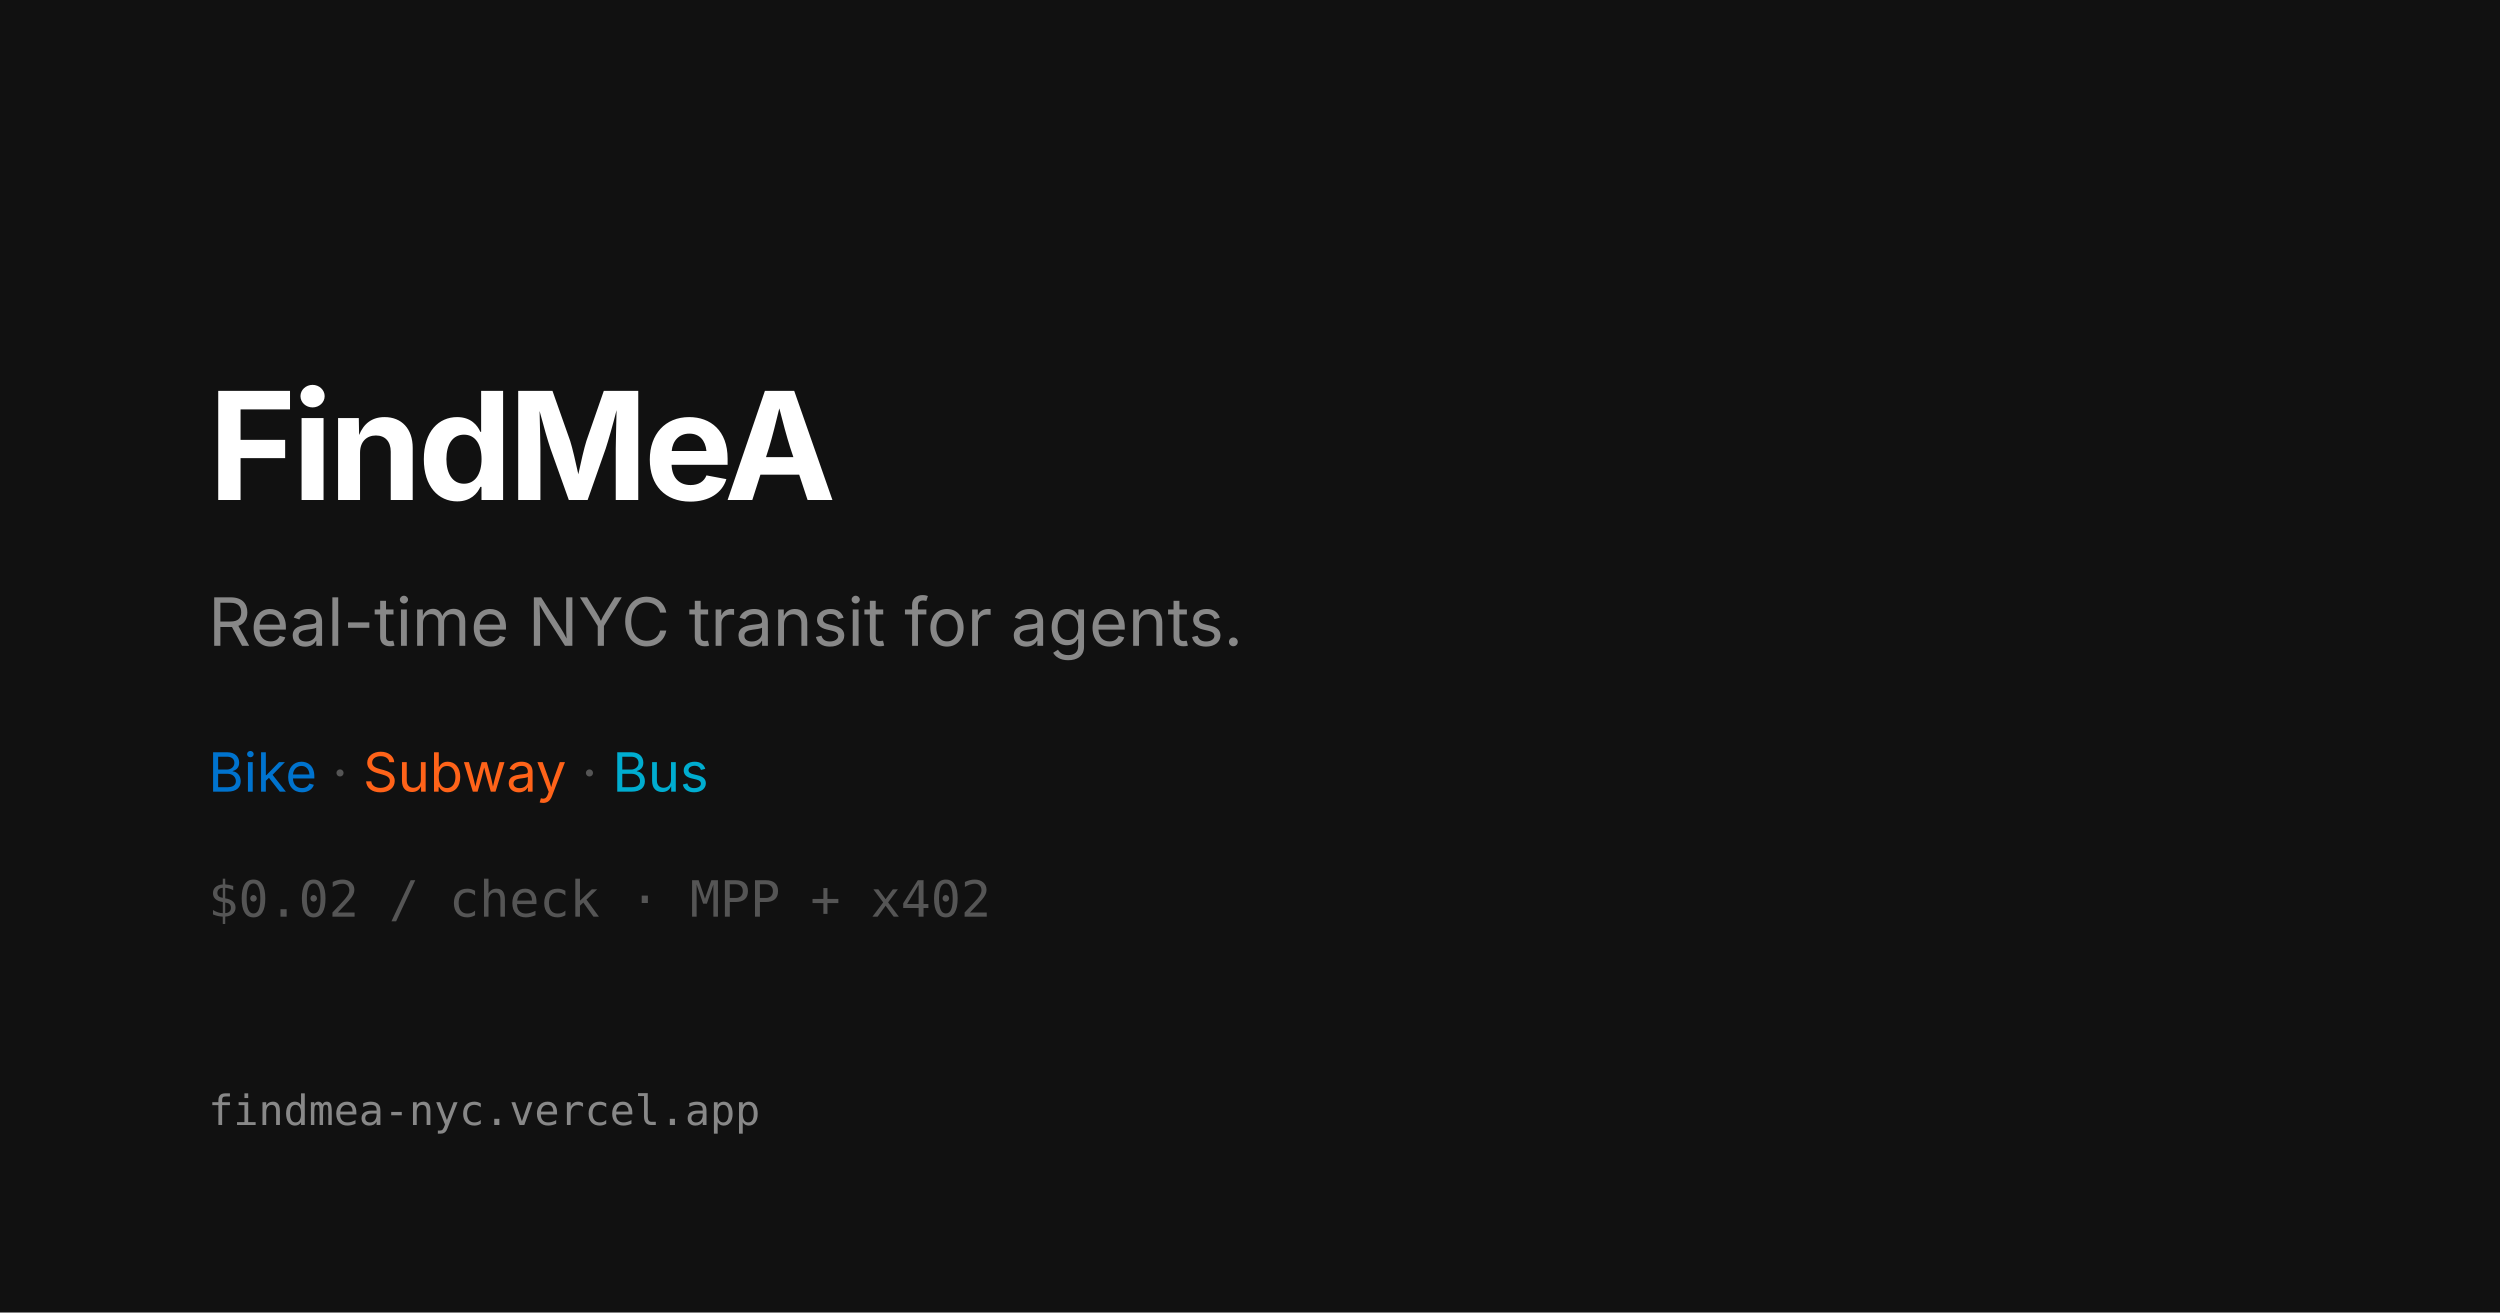
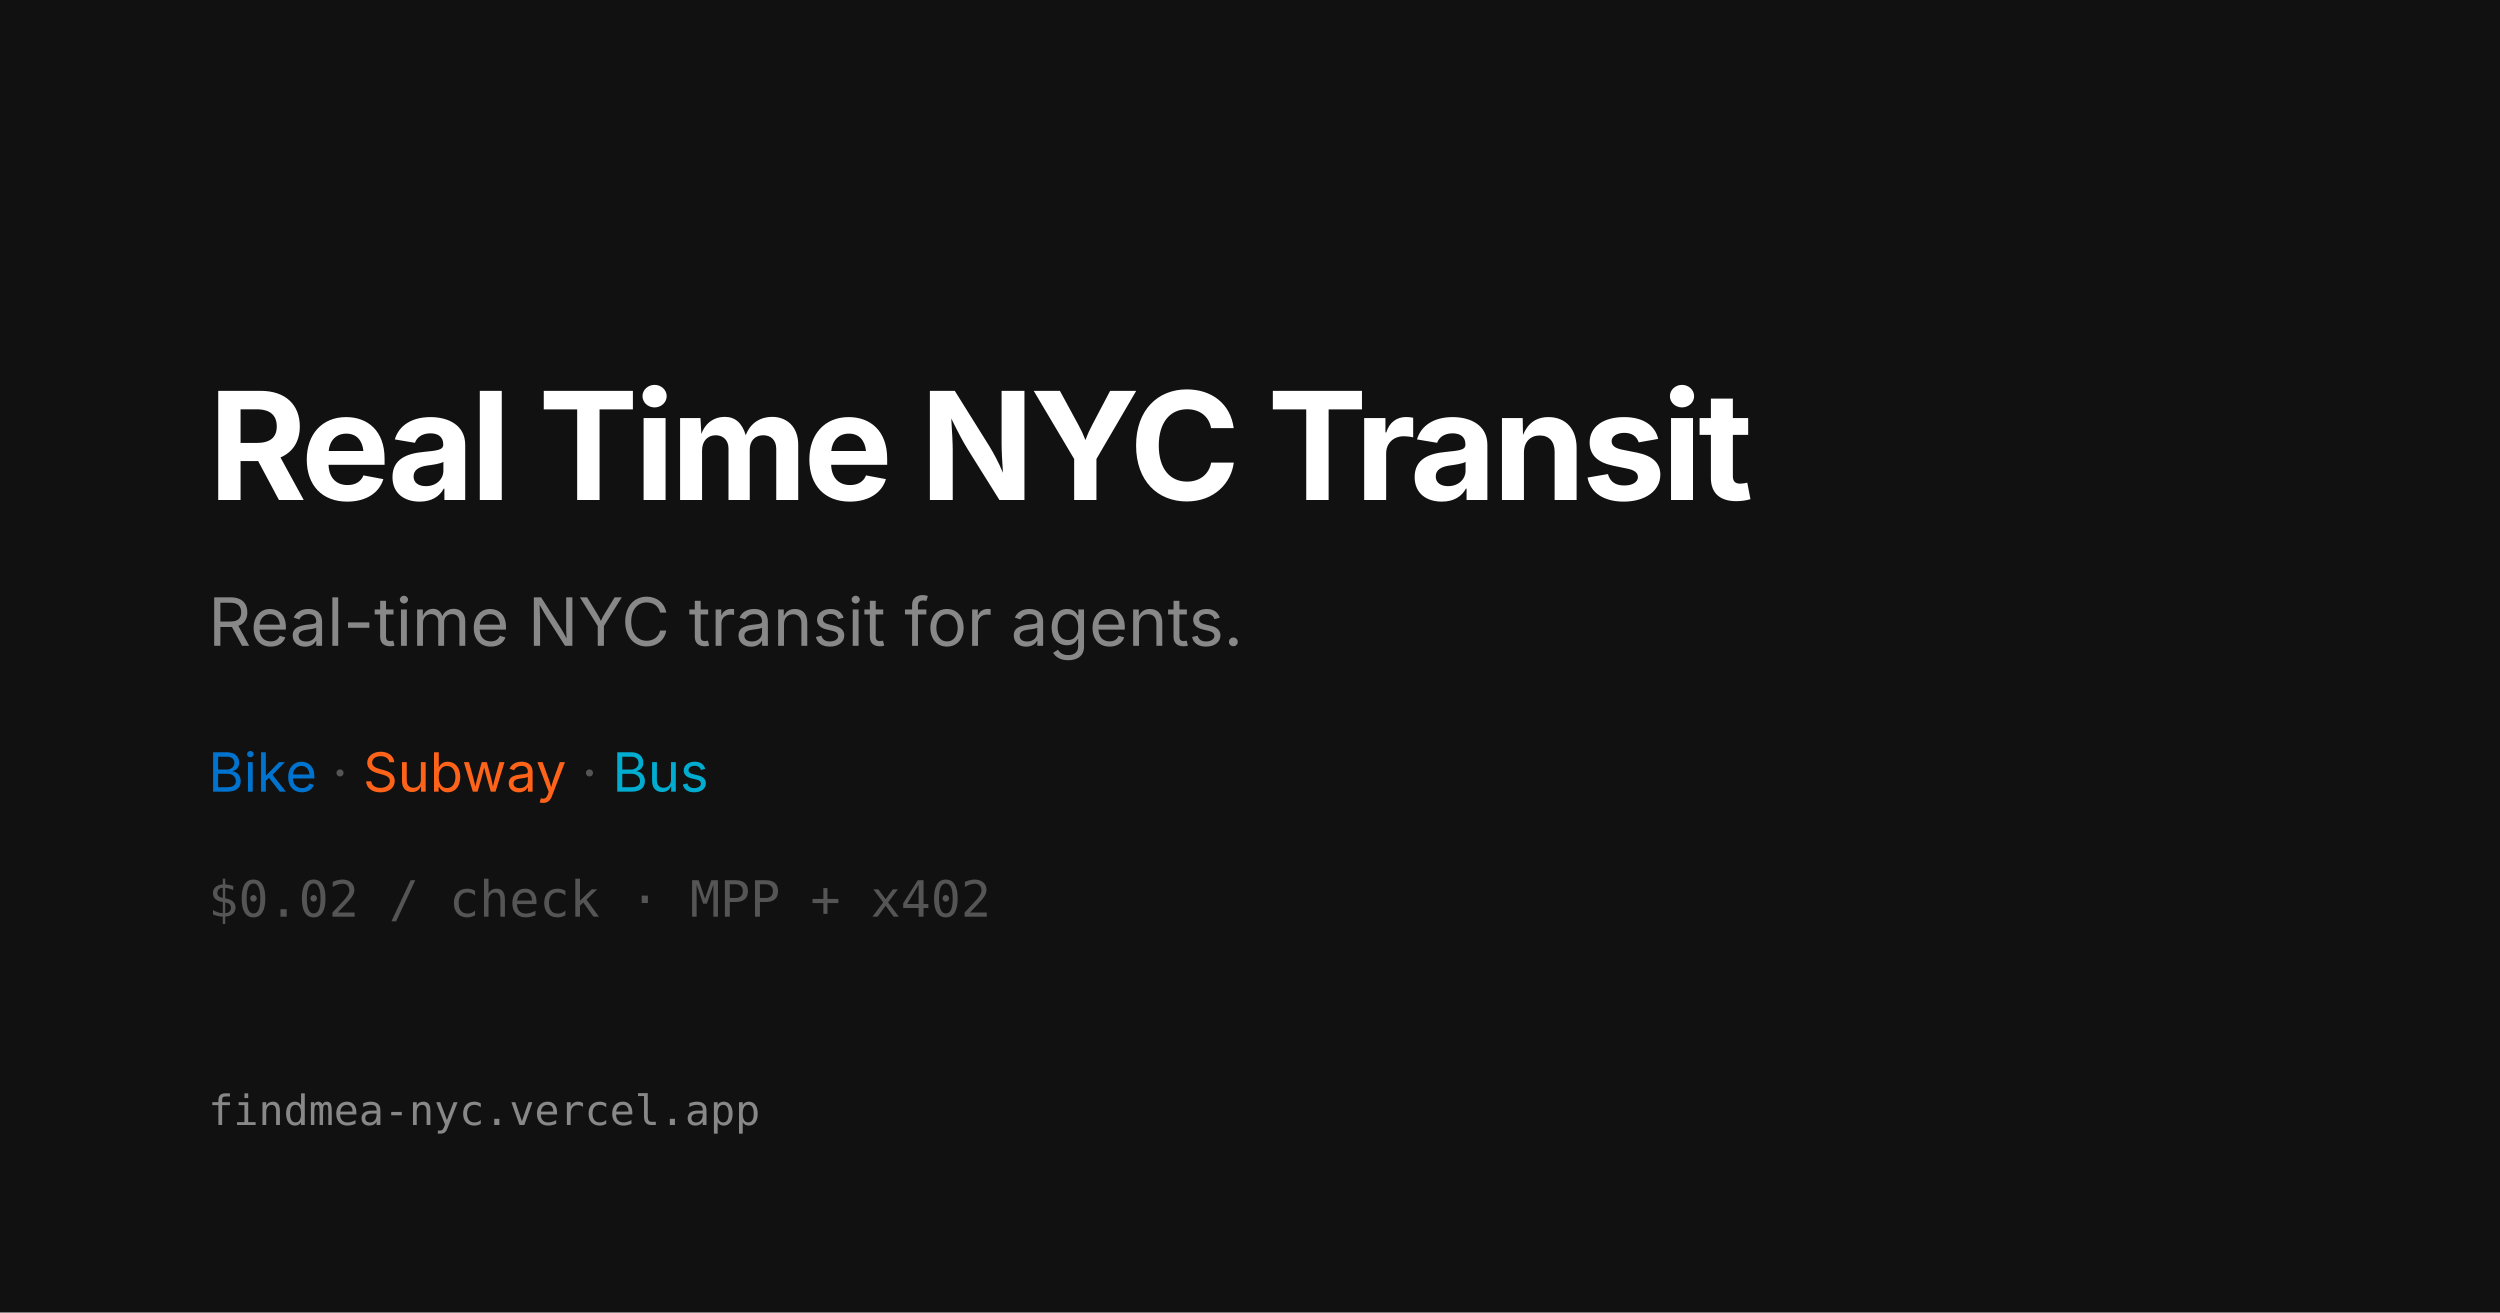
<svg xmlns="http://www.w3.org/2000/svg" viewBox="0 0 1200 630" fill="none">
  <rect width="1200" height="630" fill="#111" />
-   <text x="100" y="240" font-family="system-ui, -apple-system, sans-serif" font-weight="700" font-size="72" fill="#fff" letter-spacing="-2">FindMeA</text>
+   <text x="100" y="240" font-family="system-ui, -apple-system, sans-serif" font-weight="700" font-size="72" fill="#fff" letter-spacing="-2">Real Time NYC Transit</text>
  <text x="100" y="310" font-family="system-ui, -apple-system, sans-serif" font-weight="400" font-size="32" fill="#888">Real-time NYC transit for agents.</text>
  <text x="100" y="380" font-family="system-ui, -apple-system, sans-serif" font-weight="400" font-size="26" fill="#555">
    <tspan fill="#0073CE">Bike</tspan> · <tspan fill="#FF6319">Subway</tspan> · <tspan fill="#00ADD0">Bus</tspan>
  </text>
  <text x="100" y="440" font-family="monospace" font-weight="400" font-size="24" fill="#555">$0.02 / check · MPP + x402</text>
  <text x="100" y="540" font-family="monospace" font-weight="400" font-size="20" fill="#888">findmea-nyc.vercel.app</text>
</svg>
